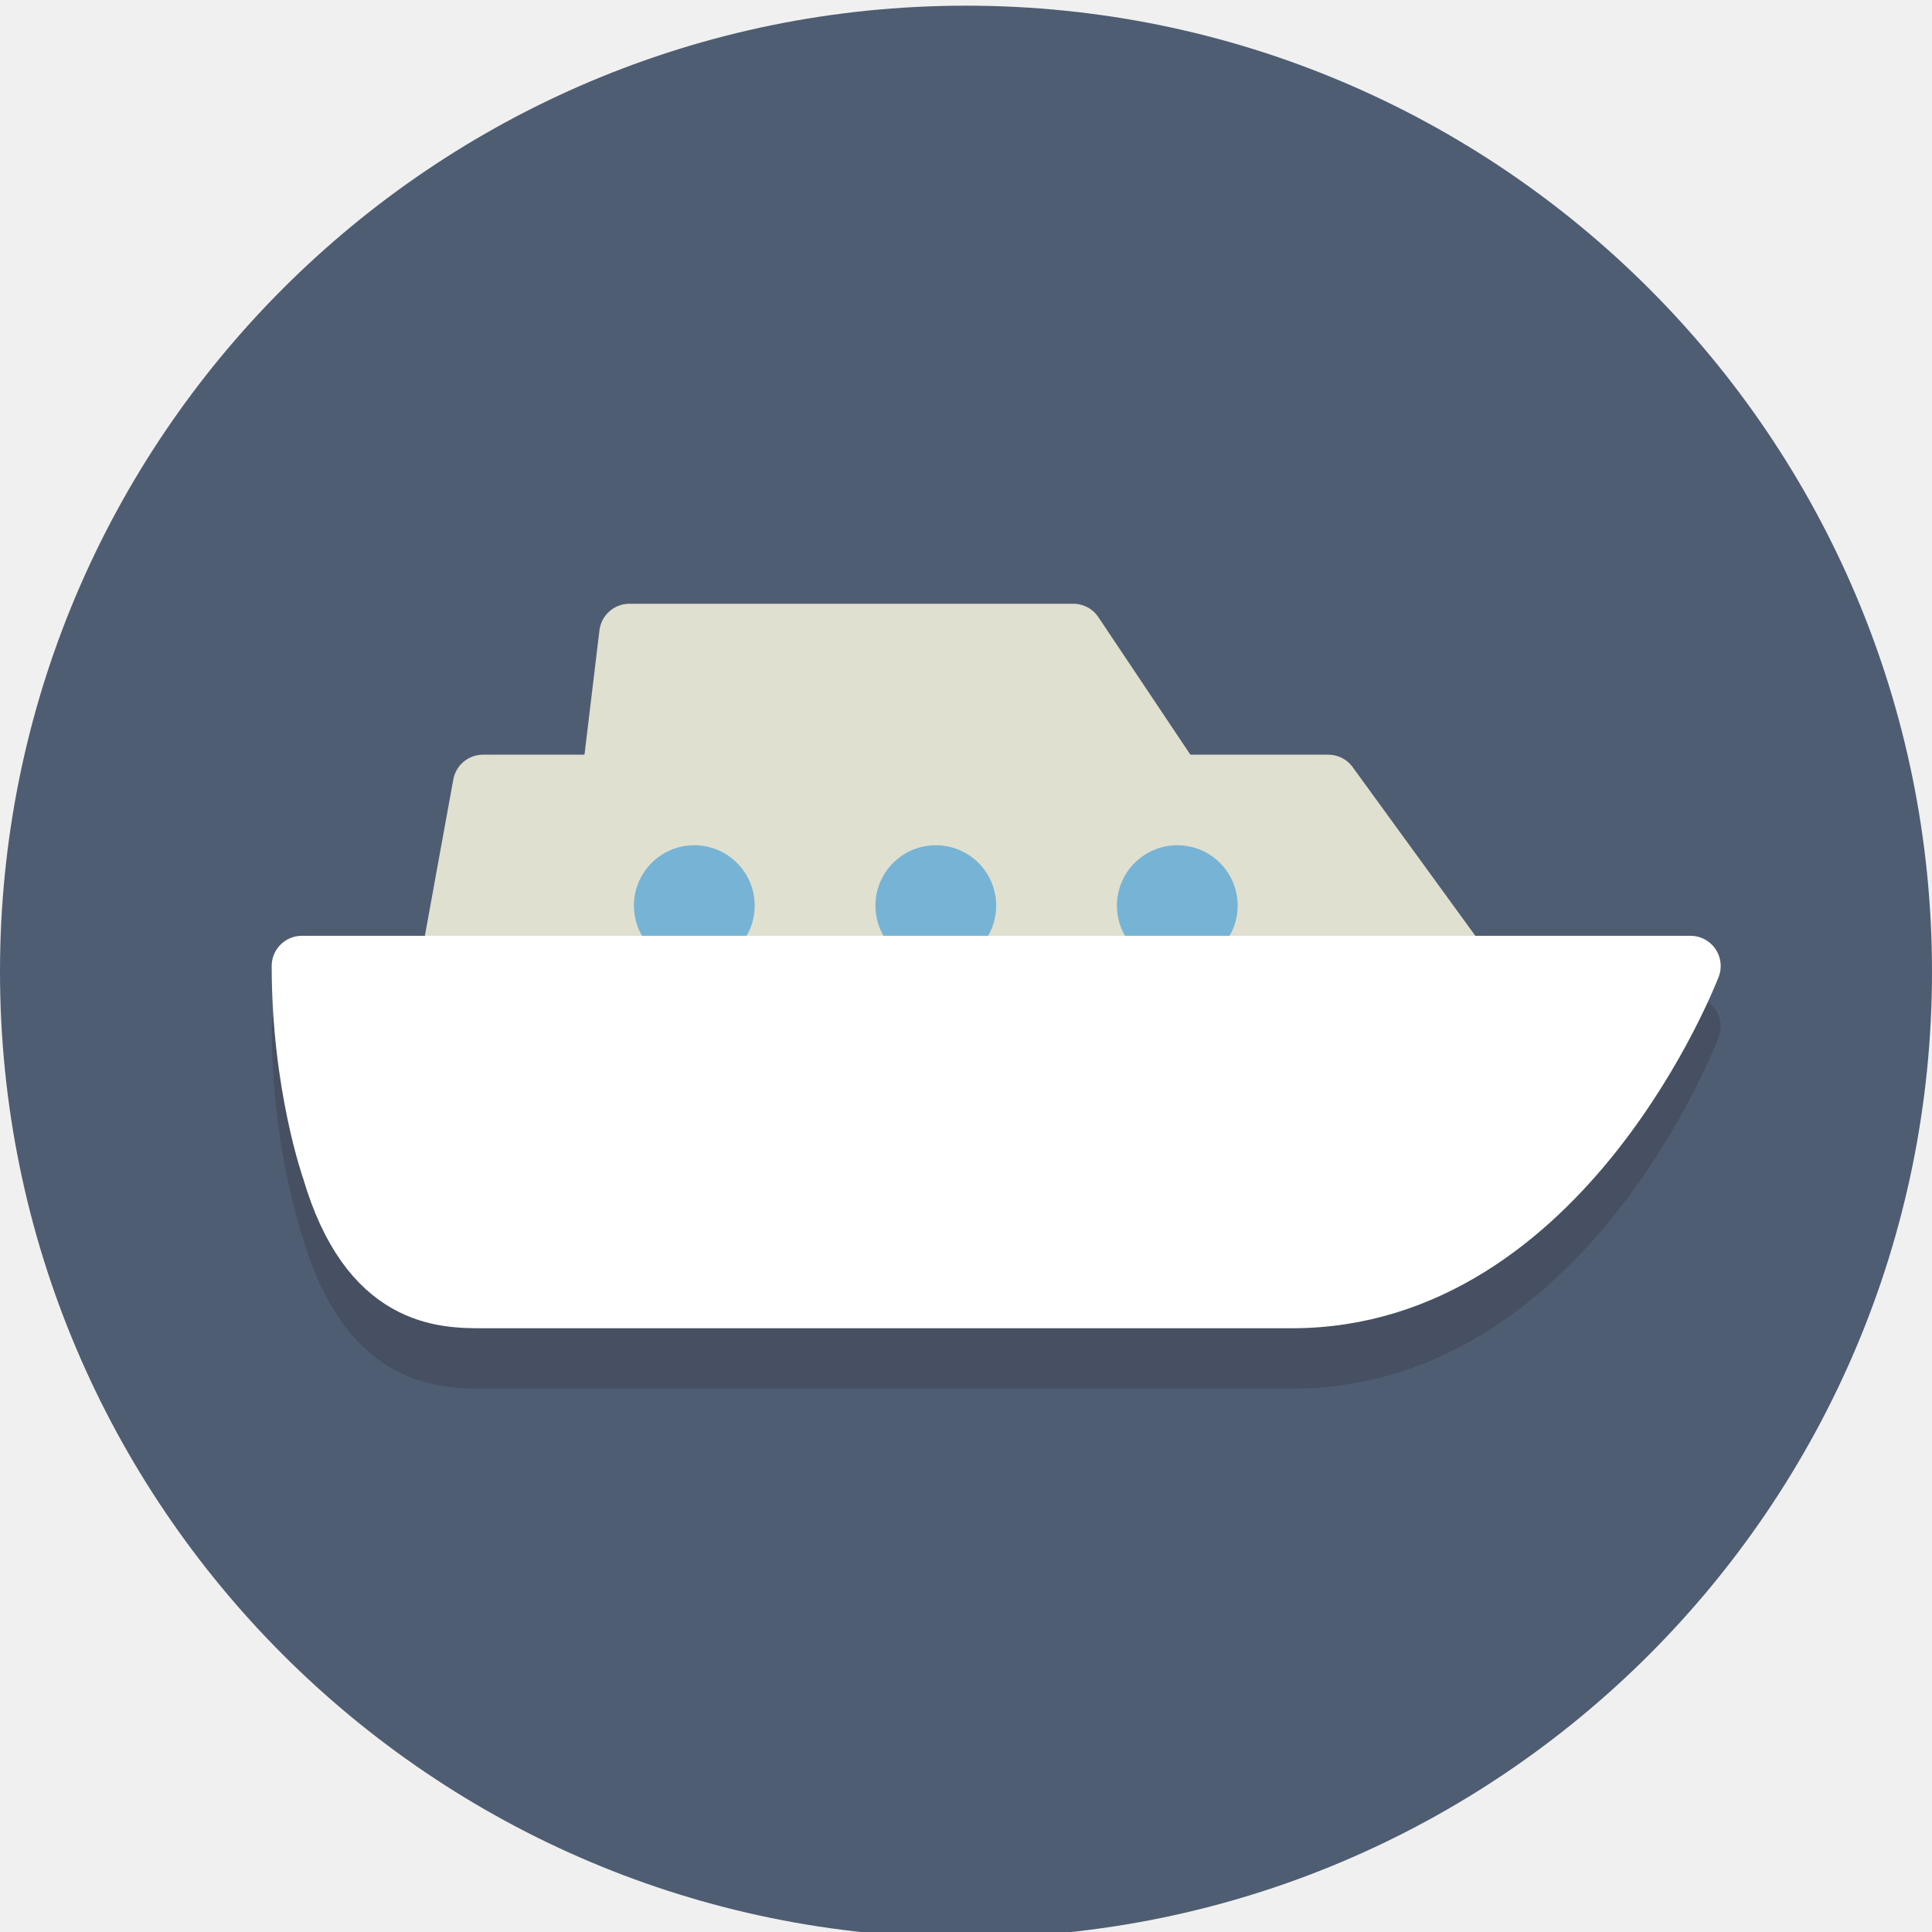
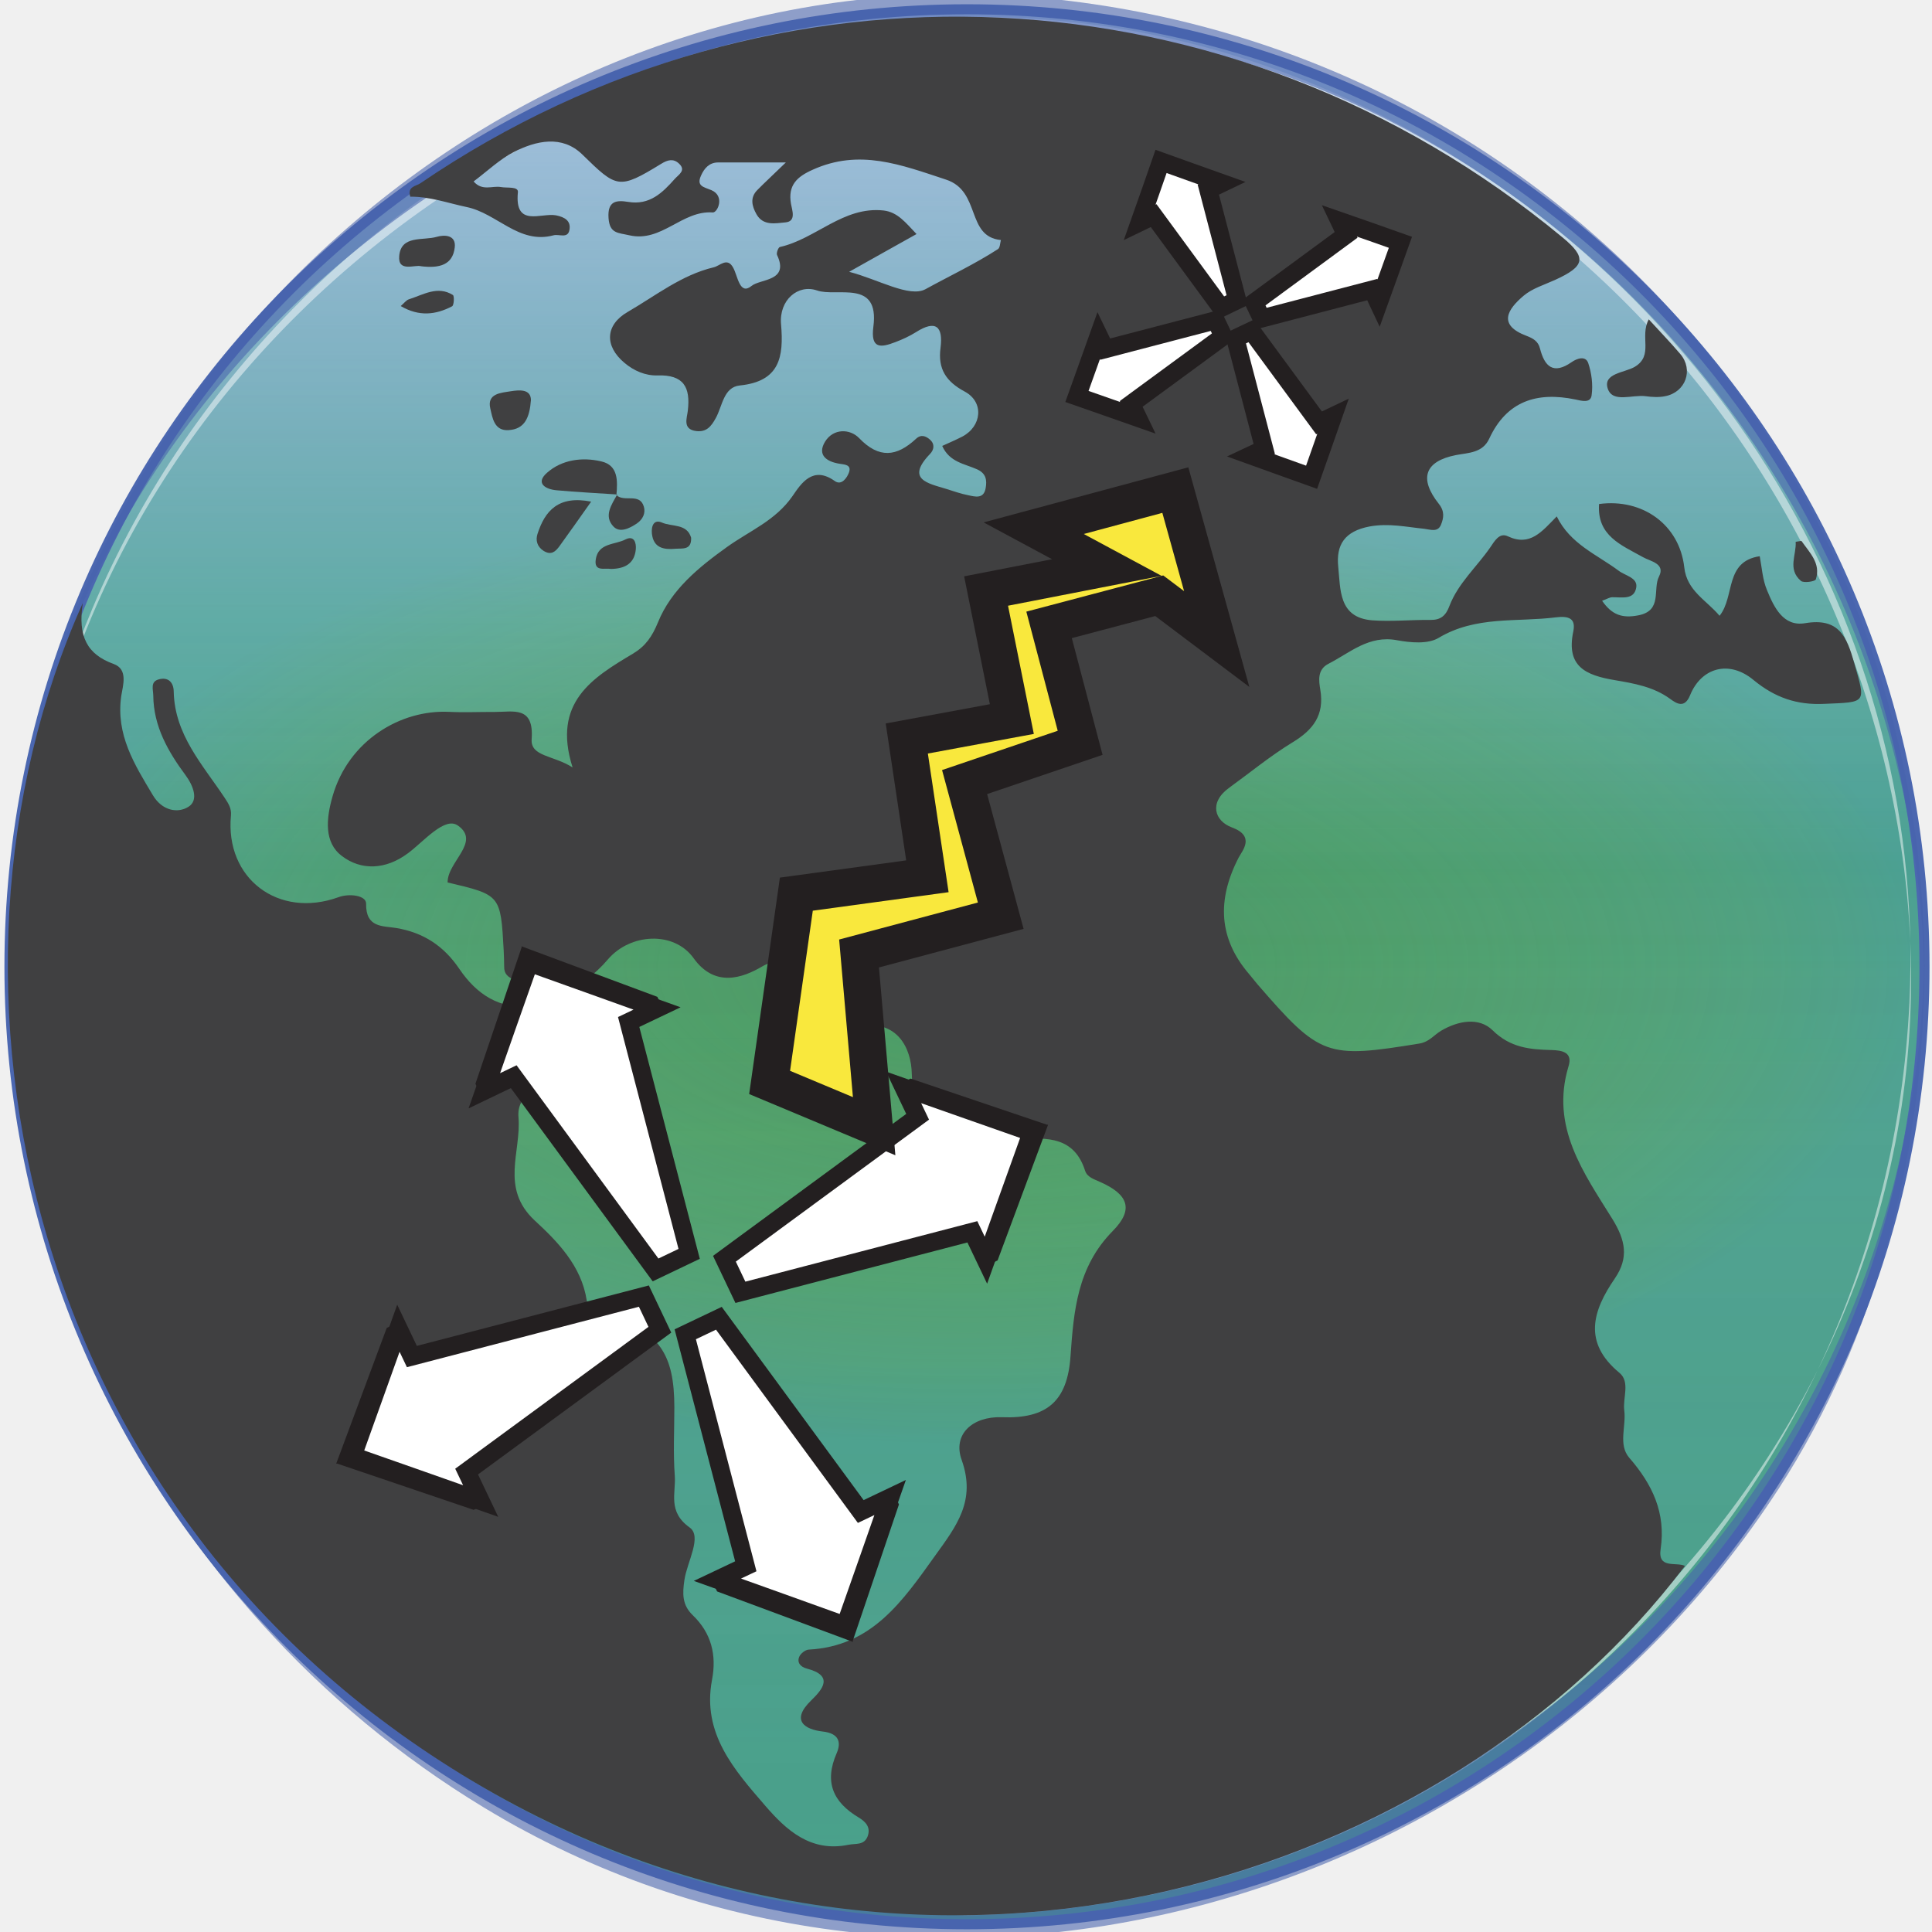
- <svg xmlns="http://www.w3.org/2000/svg" enable-background="new 0 0 64 64" height="64px" id="Layer_1" version="1.1" viewBox="0 0 64 64" width="64px" xml:space="preserve">
-   <circle cx="32" cy="32.188" fill="#4F5D73" r="32" />
-   <path d="M56.824,33.433C56.637,33.162,56.329,33,56,33h-7.127l-4.064-5.588  C44.621,27.153,44.32,27,44,27h-4.568l-3.047-4.556C36.2,22.167,35.888,22,35.554,22H20.85c-0.506,0-0.933,0.378-0.993,0.881  L19.362,27H16c-0.483,0-0.897,0.346-0.984,0.821L14.075,33H10c-0.552,0-1,0.448-1,1c0,4.062,1.015,6.963,1.041,7.032  C11.502,46,14.654,46,16,46h26.8c9.582,0,13.953-11.168,14.134-11.644C57.052,34.049,57.01,33.704,56.824,33.433z" fill="#231F20" opacity="0.2" />
-   <polygon fill="#E0E0D1" points="39.938,27.554   20.062,27.554 20.85,21 35.554,21 " stroke="#E0E0D1" stroke-linejoin="round" stroke-miterlimit="10" stroke-width="2" />
-   <polygon fill="#E0E0D1" points="52,37 14,37   16,26 44,26 " stroke="#E0E0D1" stroke-linejoin="round" stroke-miterlimit="10" stroke-width="2" />
-   <circle cx="23" cy="30" fill="#77B3D4" r="2" />
-   <circle cx="31" cy="30" fill="#77B3D4" r="2" />
-   <circle cx="39" cy="30" fill="#77B3D4" r="2" />
-   <path d="M16,43  c0,0,17.797,0,26.8,0S56,32,56,32H10c0,3.936,1,6.75,1,6.75C12.25,43,14.687,43,16,43z" fill="#FFFFFF" stroke="#FFFFFF" stroke-linejoin="round" stroke-miterlimit="10" stroke-width="2" />
+ <svg xmlns="http://www.w3.org/2000/svg" version="1.0" id="Layer_1" x="0px" y="0px" width="48px" height="48px" viewBox="0 0 48 48" enable-background="new 0 0 48 48" xml:space="preserve">
+   <g>
+     <path fill="#3EB44A" d="M47.813,24.018c0,13.139-10.648,23.789-23.791,23.789c-13.137,0-23.787-10.65-23.787-23.789   c0-13.137,10.65-23.787,23.787-23.787C37.164,0.23,47.813,10.881,47.813,24.018z" />
+     <linearGradient id="SVGID_1_" gradientUnits="userSpaceOnUse" x1="24.024" y1="47.807" x2="24.024" y2="0.231">
+       <stop offset="0" style="stop-color:#915DA5;stop-opacity:0.13" />
+       <stop offset="0.176" style="stop-color:#8E5DA5;stop-opacity:0.187" />
+       <stop offset="0.307" style="stop-color:#845BA5;stop-opacity:0.23" />
+       <stop offset="0.424" style="stop-color:#7459A4;stop-opacity:0.268" />
+       <stop offset="0.533" style="stop-color:#5E57A3;stop-opacity:0.303" />
+       <stop offset="0.635" style="stop-color:#4053A2;stop-opacity:0.336" />
+       <stop offset="0.678" style="stop-color:#3251A2;stop-opacity:0.35" />
+       <stop offset="1" style="stop-color:#4865AE" />
+     </linearGradient>
+     <path fill="url(#SVGID_1_)" d="M47.813,24.018c0,13.139-10.648,23.789-23.791,23.789c-13.137,0-23.787-10.65-23.787-23.789   c0-13.137,10.65-23.787,23.787-23.787C37.164,0.23,47.813,10.881,47.813,24.018z" />
+     <radialGradient id="SVGID_2_" cx="24.023" cy="24.019" r="23.789" gradientTransform="matrix(1 0 0 0.5 0 12.0093)" gradientUnits="userSpaceOnUse">
+       <stop offset="0" style="stop-color:#78C487;stop-opacity:0" />
+       <stop offset="0.231" style="stop-color:#77C38A;stop-opacity:0.162" />
+       <stop offset="0.433" style="stop-color:#72C195;stop-opacity:0.303" />
+       <stop offset="0.625" style="stop-color:#6BBDA7;stop-opacity:0.438" />
+       <stop offset="0.81" style="stop-color:#62B8C0;stop-opacity:0.567" />
+       <stop offset="0.989" style="stop-color:#55B0E1;stop-opacity:0.692" />
+       <stop offset="1" style="stop-color:#54B0E3;stop-opacity:0.7" />
+     </radialGradient>
+     <path opacity="0.51" fill="url(#SVGID_2_)" d="M47.813,24.018c0,13.139-10.648,23.789-23.791,23.789   c-13.137,0-23.787-10.65-23.787-23.789c0-13.137,10.65-23.787,23.787-23.787C37.164,0.23,47.813,10.881,47.813,24.018z" />
+     <linearGradient id="SVGID_3_" gradientUnits="userSpaceOnUse" x1="24.023" y1="0.231" x2="24.023" y2="47.807">
+       <stop offset="0" style="stop-color:#FFFFFF;stop-opacity:0.77" />
+       <stop offset="0.45" style="stop-color:#FFFFFF;stop-opacity:0" />
+       <stop offset="0.459" style="stop-color:#EEF0F7;stop-opacity:0.003" />
+       <stop offset="0.484" style="stop-color:#C5CDE4;stop-opacity:0.01" />
+       <stop offset="0.512" style="stop-color:#9FADD3;stop-opacity:0.018" />
+       <stop offset="0.542" style="stop-color:#7F91C4;stop-opacity:0.027" />
+       <stop offset="0.575" style="stop-color:#637AB8;stop-opacity:0.036" />
+       <stop offset="0.613" style="stop-color:#4D67AE;stop-opacity:0.047" />
+       <stop offset="0.657" style="stop-color:#3C59A6;stop-opacity:0.06" />
+       <stop offset="0.712" style="stop-color:#314EA1;stop-opacity:0.076" />
+       <stop offset="0.788" style="stop-color:#2A499E;stop-opacity:0.098" />
+       <stop offset="1" style="stop-color:#28479D;stop-opacity:0.16" />
+     </linearGradient>
+     <path opacity="0.7" fill="url(#SVGID_3_)" d="M47.813,24.018c0,13.139-10.648,23.789-23.791,23.789   c-13.137,0-23.787-10.65-23.787-23.789c0-13.137,10.65-23.787,23.787-23.787C37.164,0.23,47.813,10.881,47.813,24.018z" />
+     <g opacity="0.49">
+       <path fill="#FFFFFF" d="M24.022,47.309c-12.027-0.195-21.948-9.17-23.313-21.131C-0.85,12.521,10.767,0.945,24.022,0.729    c12.011-0.193,21.984,9.463,23.318,21.131C48.898,35.516,37.279,47.094,24.022,47.309c-0.004,0,0,0.277,0,0.277    c12.615-0.205,22.8-10.061,23.416-22.66C47.922,15.02,41.82,5.98,32.797,2.158C20.898-2.885,7.212,3.514,2.3,15.107    c-3.776,8.91-1.161,19.471,5.682,26.107c4.281,4.154,10.138,6.275,16.04,6.371C24.024,47.586,24.026,47.309,24.022,47.309z" />
+     </g>
+     <path fill="none" stroke="#4B67B0" stroke-width="0.25" stroke-miterlimit="1" d="M47.813,24.018   c0,13.139-10.648,23.789-23.791,23.789c-13.137,0-23.787-10.65-23.787-23.789c0-13.137,10.65-23.787,23.787-23.787   C37.164,0.23,47.813,10.881,47.813,24.018z" />
+     <g opacity="0.58">
+       <path fill="#4762AC" d="M47.811,23.721c-0.203,12.803-10.242,23.121-23.019,23.729c-12.5,0.598-23.09-9.313-24.448-21.484    C-1.185,12.256,10.857,0.785,24.022,0.576c13.082-0.209,23.585,10.951,23.789,23.74c0,0.035,0.006-0.459,0.004-0.596    c-0.197-12.254-9.293-22.367-21.5-23.727C13.581-1.424,2.21,8.225,0.428,20.631C-0.96,30.285,3.71,39.867,12.017,44.904    c10.978,6.654,25.356,2.598,32.174-7.918c2.439-3.766,3.551-8.221,3.623-12.67C47.816,24.182,47.811,23.686,47.811,23.721z" />
+     </g>
+   </g>
+   <g>
+     <path fill-rule="evenodd" clip-rule="evenodd" fill="#404041" d="M2.057,14.982c-0.128,0.832,0.109,1.277,0.767,1.514   c0.365,0.133,0.229,0.535,0.189,0.791C2.873,18.254,3.341,18.994,3.8,19.76c0.227,0.379,0.611,0.455,0.881,0.285   c0.264-0.164,0.119-0.529-0.072-0.787c-0.437-0.59-0.795-1.217-0.801-1.98c-0.002-0.152-0.08-0.342,0.139-0.4   c0.24-0.064,0.365,0.082,0.369,0.301c0.021,1.076,0.72,1.82,1.266,2.643c0.089,0.135,0.173,0.258,0.156,0.438   c-0.15,1.566,1.178,2.57,2.67,2.031c0.267-0.1,0.691-0.047,0.688,0.16c-0.011,0.6,0.408,0.551,0.742,0.604   c0.682,0.113,1.188,0.447,1.572,1.014c0.43,0.633,0.988,1.008,1.814,0.943c0.244-0.021,0.734-0.16,0.753,0.355   c0.017,0.49,0.438,1.039-0.228,1.455c-0.359,0.229-0.918,0.346-0.867,0.943c0.07,0.854-0.459,1.752,0.4,2.555   c0.567,0.523,1.164,1.129,1.295,1.988c0.042,0.285,0.326,0.23,0.516,0.303c1.287,0.488,1.661,1.02,1.661,2.357   c0,0.566-0.031,1.137,0.011,1.699c0.031,0.432-0.184,0.887,0.369,1.283c0.316,0.225-0.063,0.855-0.129,1.299   c-0.053,0.35-0.057,0.627,0.205,0.879c0.465,0.447,0.599,0.99,0.479,1.613c-0.251,1.328,0.556,2.234,1.321,3.119   c0.523,0.607,1.131,1.166,2.069,0.973c0.183-0.037,0.389,0.018,0.477-0.209c0.086-0.229-0.056-0.367-0.219-0.467   c-0.64-0.381-0.866-0.881-0.548-1.605c0.107-0.246,0.074-0.486-0.35-0.533c-0.443-0.051-0.803-0.271-0.285-0.773   c0.287-0.279,0.566-0.615-0.11-0.791c-0.146-0.039-0.249-0.139-0.188-0.291c0.033-0.082,0.15-0.174,0.234-0.18   c1.572-0.082,2.33-1.199,3.143-2.334c0.536-0.744,1.02-1.367,0.659-2.379c-0.229-0.639,0.273-1.084,0.993-1.061   c1.125,0.045,1.633-0.398,1.711-1.508c0.08-1.127,0.166-2.219,1.047-3.115c0.539-0.543,0.383-0.914-0.309-1.221   c-0.152-0.07-0.32-0.115-0.375-0.279c-0.266-0.838-0.932-0.83-1.621-0.785c-0.545,0.035-1.052-0.1-1.573-0.264   c-0.717-0.221-1.096-0.506-1.112-1.361c-0.012-0.633-0.354-1.336-1.279-1.188c-0.6,0.094-0.944-0.193-1.201-0.707   c-0.152-0.301-0.298-0.658-0.664-0.777c-0.173-0.055-0.282-0.166-0.579,0.01c-0.48,0.281-1.169,0.529-1.699-0.211   c-0.488-0.68-1.571-0.617-2.125,0.029c-0.68,0.795-1.339,0.936-2.314,0.518c-0.172-0.074-0.27-0.15-0.266-0.338   c0-0.135-0.007-0.27-0.012-0.404c-0.076-1.375-0.076-1.375-1.393-1.684c-0.01-0.512,0.834-1.008,0.256-1.414   c-0.328-0.234-0.851,0.4-1.243,0.689c-0.558,0.416-1.168,0.428-1.641,0.066c-0.442-0.334-0.394-0.916-0.229-1.488   c0.399-1.385,1.694-2.152,2.894-2.092c0.375,0.018,0.755,0,1.133,0.002c0.464,0.002,0.979-0.158,0.918,0.678   c-0.031,0.434,0.541,0.395,1.017,0.701c-0.515-1.617,0.497-2.229,1.505-2.83c0.311-0.188,0.473-0.426,0.617-0.777   c0.33-0.814,1.018-1.371,1.713-1.869c0.56-0.402,1.206-0.656,1.627-1.264c0.214-0.311,0.504-0.768,1.053-0.375   c0.168,0.119,0.307-0.084,0.354-0.221c0.063-0.193-0.122-0.189-0.247-0.211c-0.321-0.053-0.546-0.221-0.351-0.545   c0.207-0.338,0.621-0.324,0.846-0.092c0.5,0.521,0.938,0.461,1.414,0.02c0.127-0.121,0.249-0.068,0.35,0.021   c0.121,0.109,0.101,0.25-0.002,0.355c-0.605,0.633-0.055,0.727,0.402,0.867c0.181,0.055,0.357,0.121,0.541,0.156   c0.175,0.037,0.394,0.105,0.441-0.178c0.033-0.193,0.013-0.361-0.212-0.463c-0.308-0.139-0.688-0.176-0.868-0.582   c0.172-0.078,0.339-0.15,0.499-0.232c0.484-0.254,0.547-0.855,0.063-1.117c-0.467-0.25-0.673-0.563-0.604-1.086   c0.069-0.539-0.121-0.703-0.611-0.391c-0.16,0.1-0.334,0.18-0.509,0.246c-0.365,0.141-0.622,0.176-0.548-0.385   c0.154-1.189-0.908-0.725-1.402-0.898c-0.471-0.162-0.945,0.238-0.892,0.84c0.07,0.814-0.032,1.42-1.026,1.521   c-0.402,0.041-0.432,0.514-0.594,0.807c-0.117,0.215-0.234,0.354-0.484,0.326c-0.355-0.041-0.23-0.332-0.213-0.502   c0.071-0.592-0.103-0.902-0.756-0.881c-0.292,0.01-0.582-0.113-0.816-0.311c-0.504-0.42-0.479-0.943,0.078-1.266   c0.695-0.402,1.336-0.918,2.138-1.109c0.151-0.033,0.338-0.264,0.485,0.012c0.115,0.209,0.158,0.693,0.455,0.451   c0.217-0.18,0.947-0.109,0.633-0.77c-0.021-0.049,0.033-0.189,0.07-0.197c0.896-0.201,1.575-1.014,2.573-0.908   c0.354,0.039,0.55,0.301,0.823,0.586c-0.535,0.297-1.041,0.584-1.674,0.938c0.727,0.189,1.496,0.648,1.896,0.432   c0.593-0.326,1.224-0.623,1.801-0.996c0.052-0.033,0.052-0.148,0.073-0.225c-0.873-0.088-0.488-1.215-1.364-1.502   c-1.131-0.373-2.152-0.77-3.314-0.244c-0.385,0.172-0.619,0.381-0.537,0.848c0.025,0.148,0.139,0.434-0.137,0.459   c-0.242,0.021-0.557,0.096-0.723-0.207c-0.109-0.195-0.164-0.406,0.021-0.594c0.182-0.186,0.373-0.359,0.711-0.688   c-0.689,0-1.188-0.002-1.686,0c-0.217,0.002-0.342,0.146-0.422,0.328c-0.119,0.264,0.07,0.281,0.26,0.361   c0.34,0.146,0.152,0.561,0.033,0.553c-0.766-0.055-1.271,0.752-2.072,0.568c-0.284-0.066-0.49-0.039-0.518-0.428   c-0.031-0.438,0.209-0.447,0.488-0.402c0.533,0.088,0.85-0.225,1.158-0.572c0.098-0.109,0.29-0.211,0.101-0.383   c-0.135-0.125-0.275-0.092-0.437,0.008c-1.059,0.648-1.102,0.609-1.965-0.234c-0.5-0.484-1.14-0.344-1.7-0.057   c-0.352,0.182-0.648,0.467-0.997,0.73c0.214,0.248,0.466,0.102,0.676,0.139c0.153,0.029,0.438-0.021,0.424,0.127   c-0.087,0.889,0.573,0.506,0.948,0.576c0.221,0.045,0.372,0.139,0.333,0.359c-0.037,0.229-0.259,0.1-0.395,0.137   c-0.863,0.232-1.404-0.549-2.163-0.703c-0.459-0.096-0.912-0.262-1.396-0.256c-0.082-0.254,0.144-0.262,0.248-0.332   C19.23-1.426,30.629-0.885,38.82,5.898c0.605,0.5,0.566,0.715-0.186,1.057c-0.264,0.121-0.564,0.209-0.781,0.393   c-0.396,0.336-0.654,0.725,0.078,0.998c0.158,0.061,0.285,0.131,0.33,0.314c0.115,0.449,0.332,0.654,0.787,0.336   c0.127-0.088,0.346-0.17,0.412,0.027c0.084,0.25,0.119,0.535,0.084,0.793c-0.023,0.211-0.254,0.141-0.404,0.109   C38.188,9.727,37.434,9.961,37,10.898c-0.164,0.357-0.518,0.35-0.826,0.408c-0.77,0.152-0.932,0.574-0.426,1.213   c0.15,0.188,0.119,0.352,0.053,0.518c-0.08,0.195-0.262,0.119-0.42,0.1c-0.449-0.045-0.877-0.143-1.354-0.057   c-0.617,0.117-0.836,0.453-0.779,1.002c0.059,0.568,0.006,1.262,0.844,1.33c0.48,0.035,0.969-0.016,1.453-0.01   c0.254,0.002,0.379-0.111,0.467-0.35c0.215-0.561,0.676-0.965,1.012-1.451c0.104-0.15,0.225-0.379,0.438-0.277   c0.555,0.262,0.848-0.121,1.215-0.494c0.336,0.689,0.996,0.945,1.539,1.35c0.16,0.123,0.477,0.172,0.436,0.416   c-0.051,0.314-0.355,0.24-0.594,0.242c-0.068,0-0.133,0.045-0.254,0.088c0.242,0.35,0.496,0.439,0.895,0.363   c0.615-0.115,0.354-0.65,0.52-0.969C41.381,14,41,13.945,40.822,13.844c-0.541-0.303-1.15-0.531-1.094-1.322   c1.086-0.145,1.998,0.52,2.117,1.572c0.064,0.588,0.551,0.816,0.877,1.205c0.387-0.482,0.119-1.348,0.998-1.48   c0.053,0.279,0.07,0.582,0.18,0.842c0.174,0.424,0.404,0.914,0.947,0.822c0.846-0.143,1.037,0.34,1.221,0.99   c0.289,1.01,0.314,0.969-0.74,1.014c-0.686,0.033-1.23-0.154-1.764-0.594c-0.605-0.502-1.295-0.307-1.574,0.379   c-0.137,0.338-0.336,0.209-0.498,0.09c-0.412-0.301-0.9-0.383-1.367-0.463c-0.725-0.121-1.221-0.336-1.037-1.211   c0.068-0.328-0.117-0.389-0.434-0.35c-0.979,0.123-1.99-0.043-2.912,0.51c-0.266,0.16-0.699,0.119-1.029,0.059   c-0.703-0.135-1.172,0.311-1.711,0.586c-0.279,0.146-0.236,0.42-0.199,0.645c0.104,0.627-0.176,0.994-0.689,1.305   c-0.551,0.336-1.053,0.75-1.576,1.129c-0.508,0.367-0.365,0.826,0.07,0.986c0.584,0.215,0.258,0.576,0.166,0.748   c-0.549,1.063-0.492,2.02,0.26,2.895c0.07,0.08,0.133,0.168,0.203,0.248c1.564,1.805,1.715,1.855,4.031,1.477   c0.242-0.041,0.359-0.213,0.537-0.318c0.424-0.25,0.941-0.342,1.277-0.012c0.441,0.436,0.93,0.479,1.467,0.492   c0.262,0.008,0.531,0.053,0.42,0.406c-0.455,1.508,0.379,2.646,1.096,3.801c0.316,0.518,0.41,0.949,0.053,1.471   c-0.547,0.797-0.799,1.586,0.117,2.342c0.271,0.227,0.08,0.617,0.119,0.93c0.053,0.395-0.156,0.852,0.123,1.178   c0.578,0.664,0.914,1.373,0.781,2.27c-0.076,0.502,0.379,0.314,0.605,0.418c-5.893,7.787-18.553,11.861-29.573,5.664   C0.536,37.955-2.138,24.336,2.057,14.982z" />
+     <path fill-rule="evenodd" clip-rule="evenodd" fill="#404041" d="M40.963,7.934c0.291,0.32,0.547,0.582,0.783,0.861   c0.336,0.393,0.133,0.953-0.379,1.049c-0.154,0.031-0.322,0.021-0.479,0c-0.328-0.047-0.828,0.178-0.945-0.193   c-0.119-0.377,0.416-0.389,0.668-0.535C41.094,8.83,40.729,8.369,40.963,7.934z" />
+     <path fill-rule="evenodd" clip-rule="evenodd" fill="#404041" d="M15.335,12.285c-0.5-0.033-1.002-0.059-1.504-0.104   c-0.273-0.023-0.537-0.172-0.244-0.432c0.369-0.33,0.88-0.398,1.354-0.285c0.423,0.098,0.404,0.486,0.374,0.836L15.335,12.285z" />
+     <path fill-rule="evenodd" clip-rule="evenodd" fill="#404041" d="M10.463,6.615c-0.154-0.047-0.579,0.158-0.545-0.252   c0.044-0.529,0.592-0.379,0.933-0.479c0.185-0.055,0.485-0.053,0.447,0.264C11.248,6.584,10.916,6.67,10.463,6.615z" />
+     <path fill-rule="evenodd" clip-rule="evenodd" fill="#404041" d="M14.687,12.463c-0.289,0.408-0.535,0.76-0.789,1.109   c-0.098,0.133-0.205,0.232-0.394,0.113c-0.163-0.105-0.199-0.264-0.151-0.416C13.539,12.686,13.877,12.303,14.687,12.463z" />
+     <path fill-rule="evenodd" clip-rule="evenodd" fill="#404041" d="M13.191,9.938c-0.033,0.438-0.154,0.721-0.549,0.748   c-0.367,0.029-0.408-0.314-0.46-0.535c-0.091-0.381,0.276-0.391,0.505-0.43C12.897,9.688,13.187,9.658,13.191,9.938z" />
+     <path fill-rule="evenodd" clip-rule="evenodd" fill="#404041" d="M15.316,12.301c0.191,0.186,0.578-0.068,0.681,0.289   c0.046,0.158-0.025,0.313-0.175,0.416c-0.186,0.125-0.428,0.242-0.584,0.072c-0.241-0.258-0.047-0.537,0.097-0.791   C15.335,12.285,15.316,12.301,15.316,12.301z" />
+     <path fill-rule="evenodd" clip-rule="evenodd" fill="#404041" d="M9.956,7.604c0.091-0.08,0.138-0.146,0.198-0.166   c0.359-0.113,0.715-0.348,1.098-0.109c0.039,0.025,0.028,0.256-0.02,0.281C10.826,7.822,10.412,7.871,9.956,7.604z" />
+     <path fill-rule="evenodd" clip-rule="evenodd" fill="#404041" d="M15.183,14.135c-0.16-0.029-0.43,0.08-0.381-0.24   c0.063-0.41,0.476-0.357,0.736-0.492c0.216-0.109,0.275,0.08,0.258,0.252C15.759,14.014,15.509,14.129,15.183,14.135z" />
+     <path fill-rule="evenodd" clip-rule="evenodd" fill="#404041" d="M17.171,13.359c0.012,0.318-0.219,0.26-0.391,0.275   c-0.287,0.025-0.545-0.016-0.584-0.379c-0.018-0.186,0.047-0.361,0.252-0.271C16.697,13.092,17.066,13.004,17.171,13.359z" />
+     <path fill-rule="evenodd" clip-rule="evenodd" fill="#404041" d="M44.613,13.461c0.098-0.014,0.141-0.027,0.146-0.018   c0.201,0.289,0.486,0.557,0.354,0.953c-0.02,0.051-0.303,0.096-0.371,0.035C44.404,14.141,44.635,13.785,44.613,13.461z" />
+   </g>
+   <g>
+     <g>
+       <line fill="none" x1="17.431" y1="32.902" x2="21.189" y2="40.797" />
+       <g>
+         <g>
+           <polygon fill="#FFFFFF" stroke="#231F20" stroke-width="0.45" points="17.86,32.752 21.385,37.553 22.115,37.205 21.557,38.797       20.998,40.387 19.41,39.816 17.824,39.248 18.529,38.914 17.025,33.15     " />
+         </g>
+         <polygon fill="#231F20" points="20.976,40.361 21.179,40.789 22.334,37.377 22.197,37.086    " />
+         <polygon fill="#231F20" points="20.988,40.367 21.193,40.793 17.816,39.539 17.677,39.248    " />
+       </g>
+     </g>
+     <g>
+       <line fill="none" x1="18.146" y1="31.701" x2="26.043" y2="27.943" />
+       <g>
+         <g>
+           <polygon fill="#FFFFFF" stroke="#231F20" stroke-width="0.45" points="17.998,31.273 22.798,27.746 22.45,27.016 24.042,27.576       25.633,28.135 25.063,29.723 24.495,31.309 24.158,30.604 18.395,32.107     " />
+         </g>
+         <polygon fill="#231F20" points="25.609,28.158 26.035,27.951 22.623,26.797 22.332,26.936    " />
+         <polygon fill="#231F20" points="25.613,28.145 26.041,27.939 24.785,31.314 24.495,31.455    " />
+       </g>
+     </g>
+     <g>
+       <line fill="none" x1="16.246" y1="32.607" x2="8.35" y2="36.363" />
+       <g>
+         <g>
+           <polygon fill="#FFFFFF" stroke="#231F20" stroke-width="0.45" points="16.394,33.037 11.593,36.561 11.942,37.293       10.351,36.732 8.761,36.174 9.33,34.586 9.898,33 10.233,33.703 15.997,32.201     " />
+         </g>
+         <polygon fill="#231F20" points="8.785,36.152 8.356,36.355 11.768,37.512 12.06,37.373    " />
+         <polygon fill="#231F20" points="8.78,36.164 8.352,36.367 9.608,32.992 9.9,32.852    " />
+       </g>
+     </g>
+     <g>
+       <line fill="none" x1="16.717" y1="31.404" x2="12.958" y2="23.508" />
+       <g>
+         <g>
+           <polygon fill="#FFFFFF" stroke="#231F20" stroke-width="0.45" points="16.287,31.551 12.763,26.75 12.033,27.1 12.591,25.506       13.151,23.918 14.738,24.486 16.324,25.055 15.619,25.391 17.122,31.152     " />
+         </g>
+         <polygon fill="#231F20" points="13.173,23.941 12.967,23.514 11.812,26.926 11.951,27.217    " />
+         <polygon fill="#231F20" points="13.159,23.938 12.955,23.51 16.332,24.766 16.471,25.057    " />
+       </g>
+     </g>
+   </g>
+   <g>
+     <g>
+       <line fill="none" x1="30.887" y1="8.291" x2="32.676" y2="12.053" />
+       <g>
+         <g>
+           <polygon fill="#FFFFFF" stroke="#231F20" stroke-width="0.45" points="31.09,8.219 32.771,10.506 33.119,10.34 32.852,11.102       32.586,11.857 31.83,11.586 31.072,11.313 31.41,11.154 30.691,8.408     " />
+         </g>
+         <polygon fill="#231F20" points="32.574,11.846 32.672,12.049 33.223,10.426 33.158,10.285    " />
+         <polygon fill="#231F20" points="32.58,11.848 32.678,12.053 31.068,11.453 31.004,11.313    " />
+       </g>
+     </g>
+     <g>
+       <line fill="none" x1="31.229" y1="7.719" x2="34.99" y2="5.928" />
+       <g>
+         <g>
+           <polygon fill="#FFFFFF" stroke="#231F20" stroke-width="0.45" points="31.158,7.516 33.443,5.836 33.277,5.488 34.035,5.752       34.793,6.02 34.523,6.773 34.25,7.531 34.092,7.195 31.346,7.912     " />
+         </g>
+         <polygon fill="#231F20" points="34.781,6.029 34.986,5.932 33.361,5.383 33.223,5.449    " />
+         <polygon fill="#231F20" points="34.783,6.023 34.988,5.926 34.391,7.535 34.25,7.602    " />
+       </g>
+     </g>
+     <g>
+       <line fill="none" x1="30.322" y1="8.152" x2="26.561" y2="9.941" />
+       <g>
+         <g>
+           <polygon fill="#FFFFFF" stroke="#231F20" stroke-width="0.45" points="30.393,8.355 28.104,10.035 28.271,10.381 27.514,10.115       26.756,9.85 27.027,9.094 27.297,8.338 27.459,8.674 30.203,7.957     " />
+         </g>
+         <polygon fill="#231F20" points="26.768,9.838 26.563,9.938 28.189,10.484 28.328,10.424    " />
+         <polygon fill="#231F20" points="26.766,9.846 26.561,9.943 27.16,8.334 27.297,8.268    " />
+       </g>
+     </g>
+     <g>
+       <line fill="none" x1="30.547" y1="7.576" x2="28.754" y2="3.813" />
+       <g>
+         <g>
+           <polygon fill="#FFFFFF" stroke="#231F20" stroke-width="0.45" points="30.342,7.648 28.662,5.357 28.314,5.525 28.582,4.768       28.846,4.01 29.602,4.281 30.359,4.551 30.021,4.713 30.738,7.457     " />
+         </g>
+         <polygon fill="#231F20" points="28.855,4.021 28.76,3.816 28.209,5.443 28.275,5.58    " />
+         <polygon fill="#231F20" points="28.85,4.018 28.752,3.814 30.363,4.412 30.43,4.551    " />
+       </g>
+     </g>
+   </g>
+   <g>
+     <polygon fill="#F9E83D" stroke="#231F20" stroke-width="0.925" points="19.121,26.893 19.785,22.215 23.041,21.771 22.529,18.348    25.139,17.865 24.499,14.684 27.498,14.1 25.682,13.123 29.201,12.176 30.229,15.877 28.801,14.801 26.064,15.525 26.836,18.455    23.965,19.43 24.863,22.75 21.343,23.689 21.718,27.98  " />
+   </g>
</svg>
